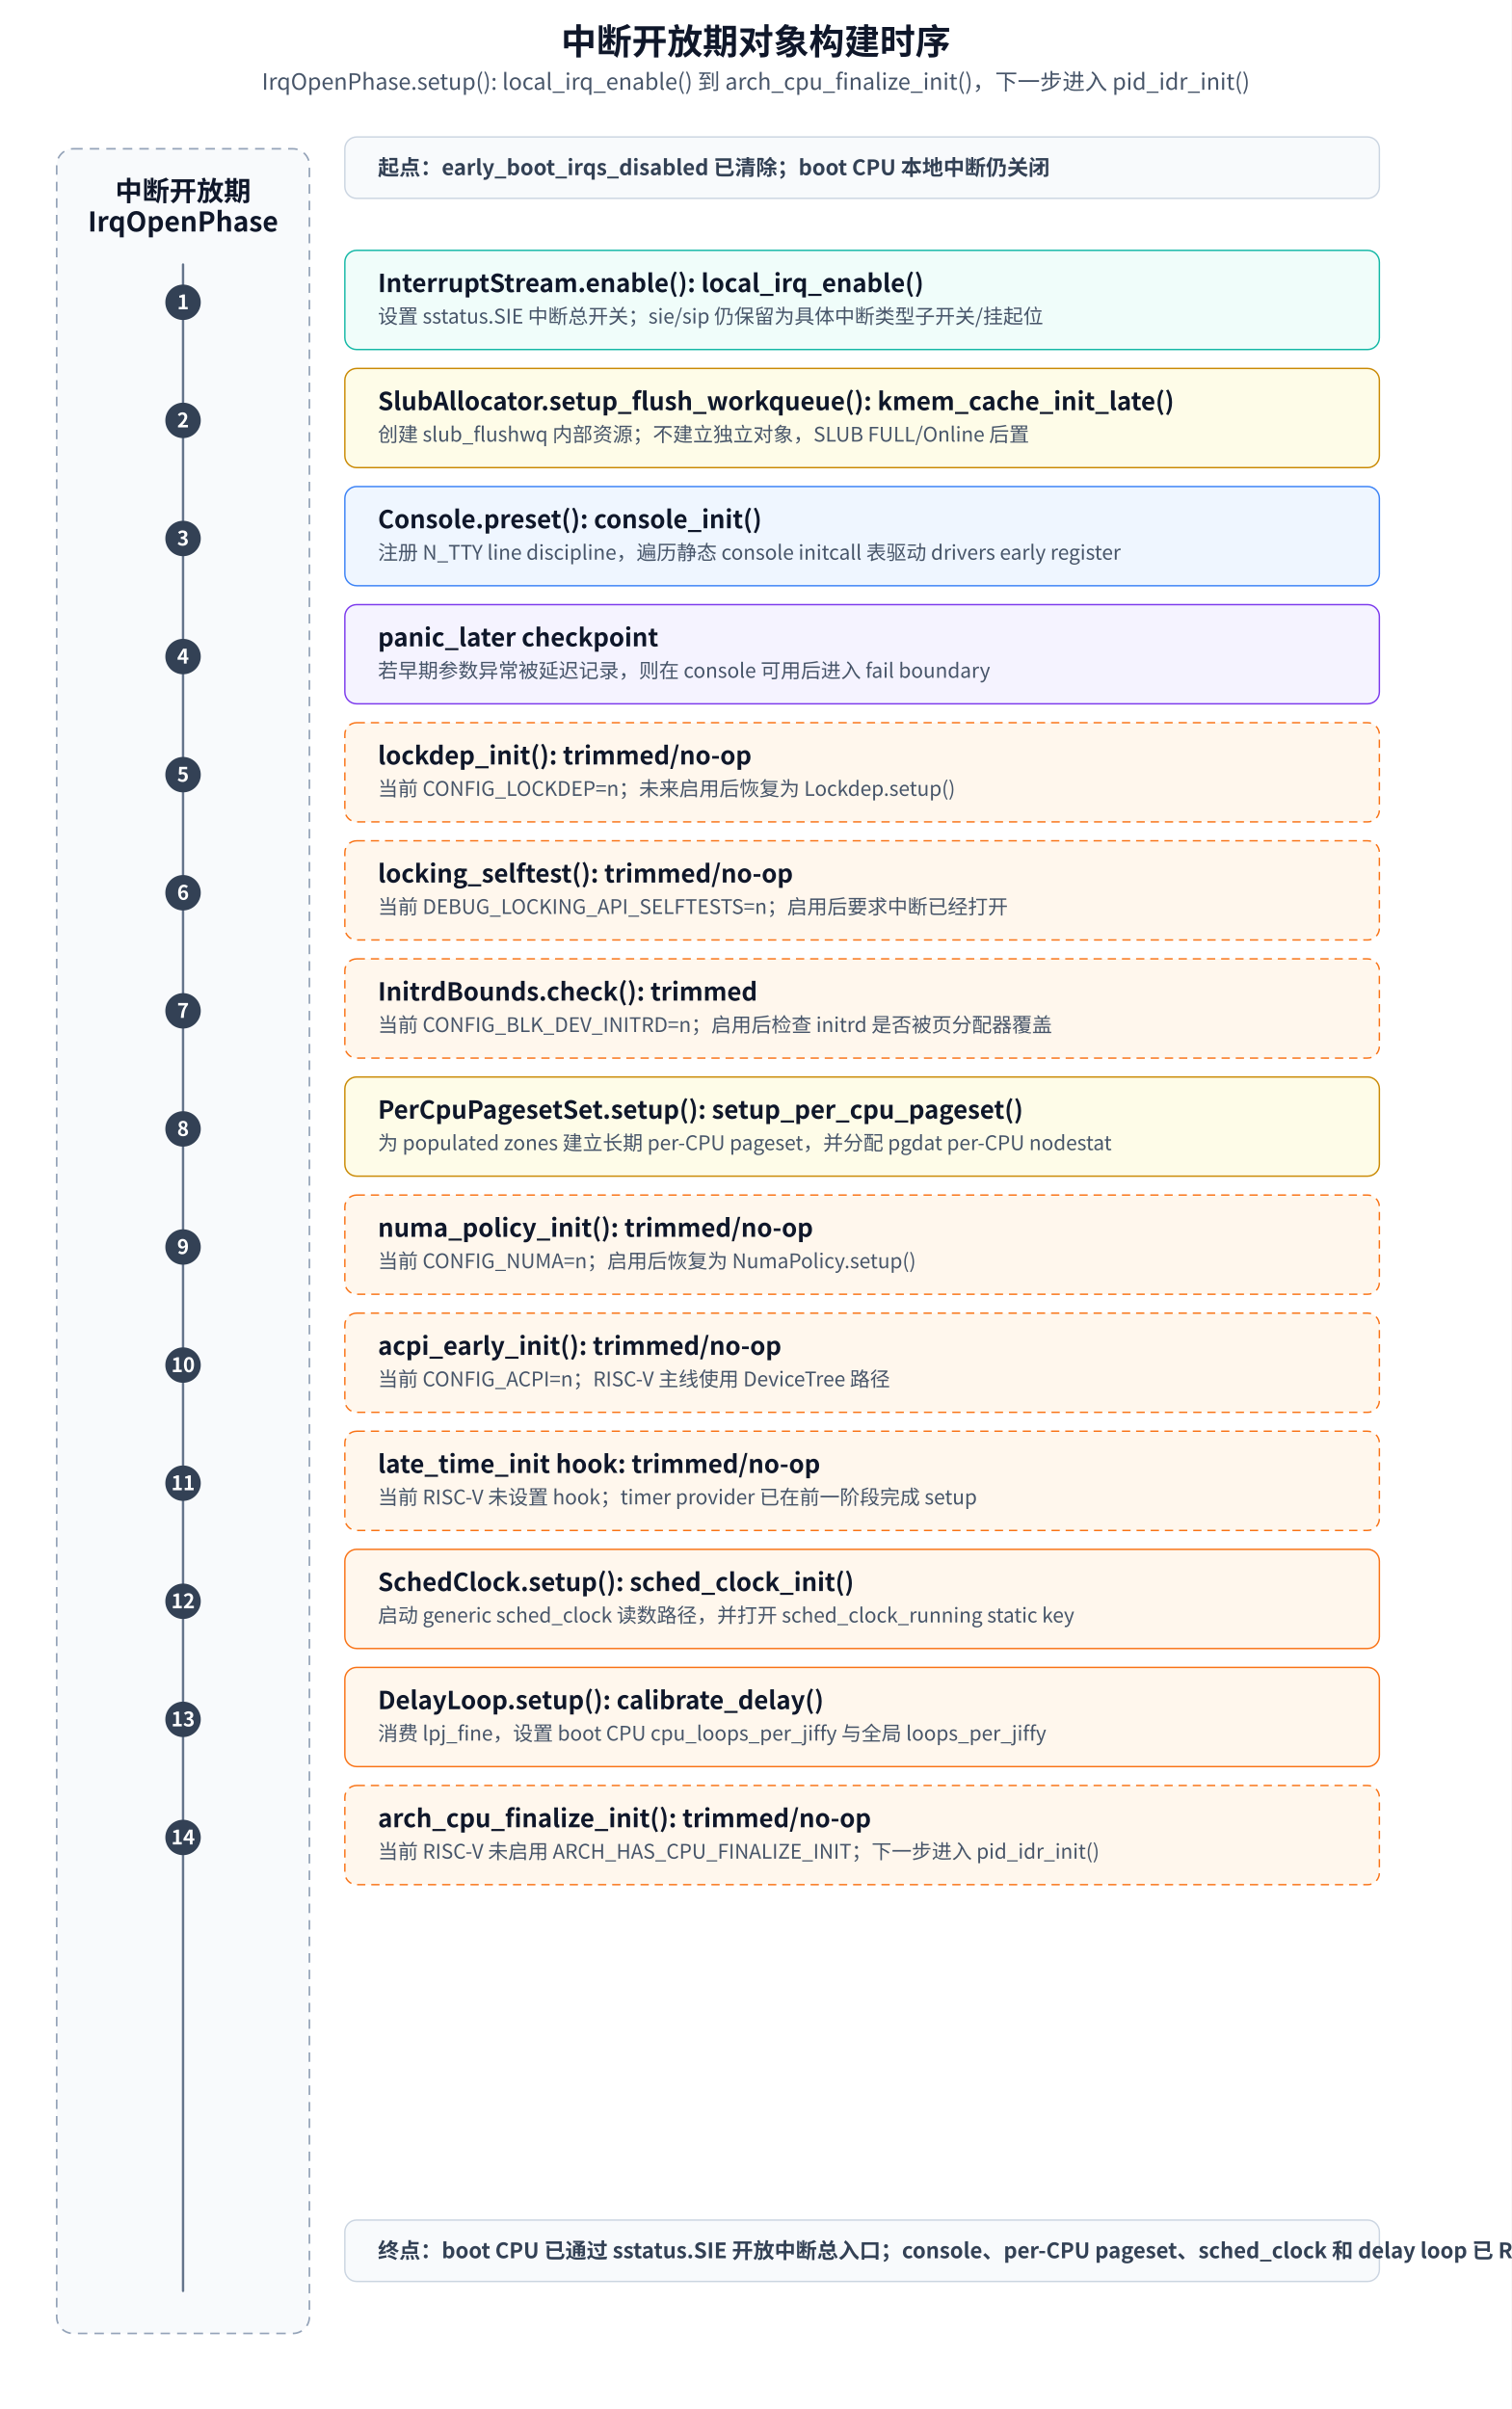
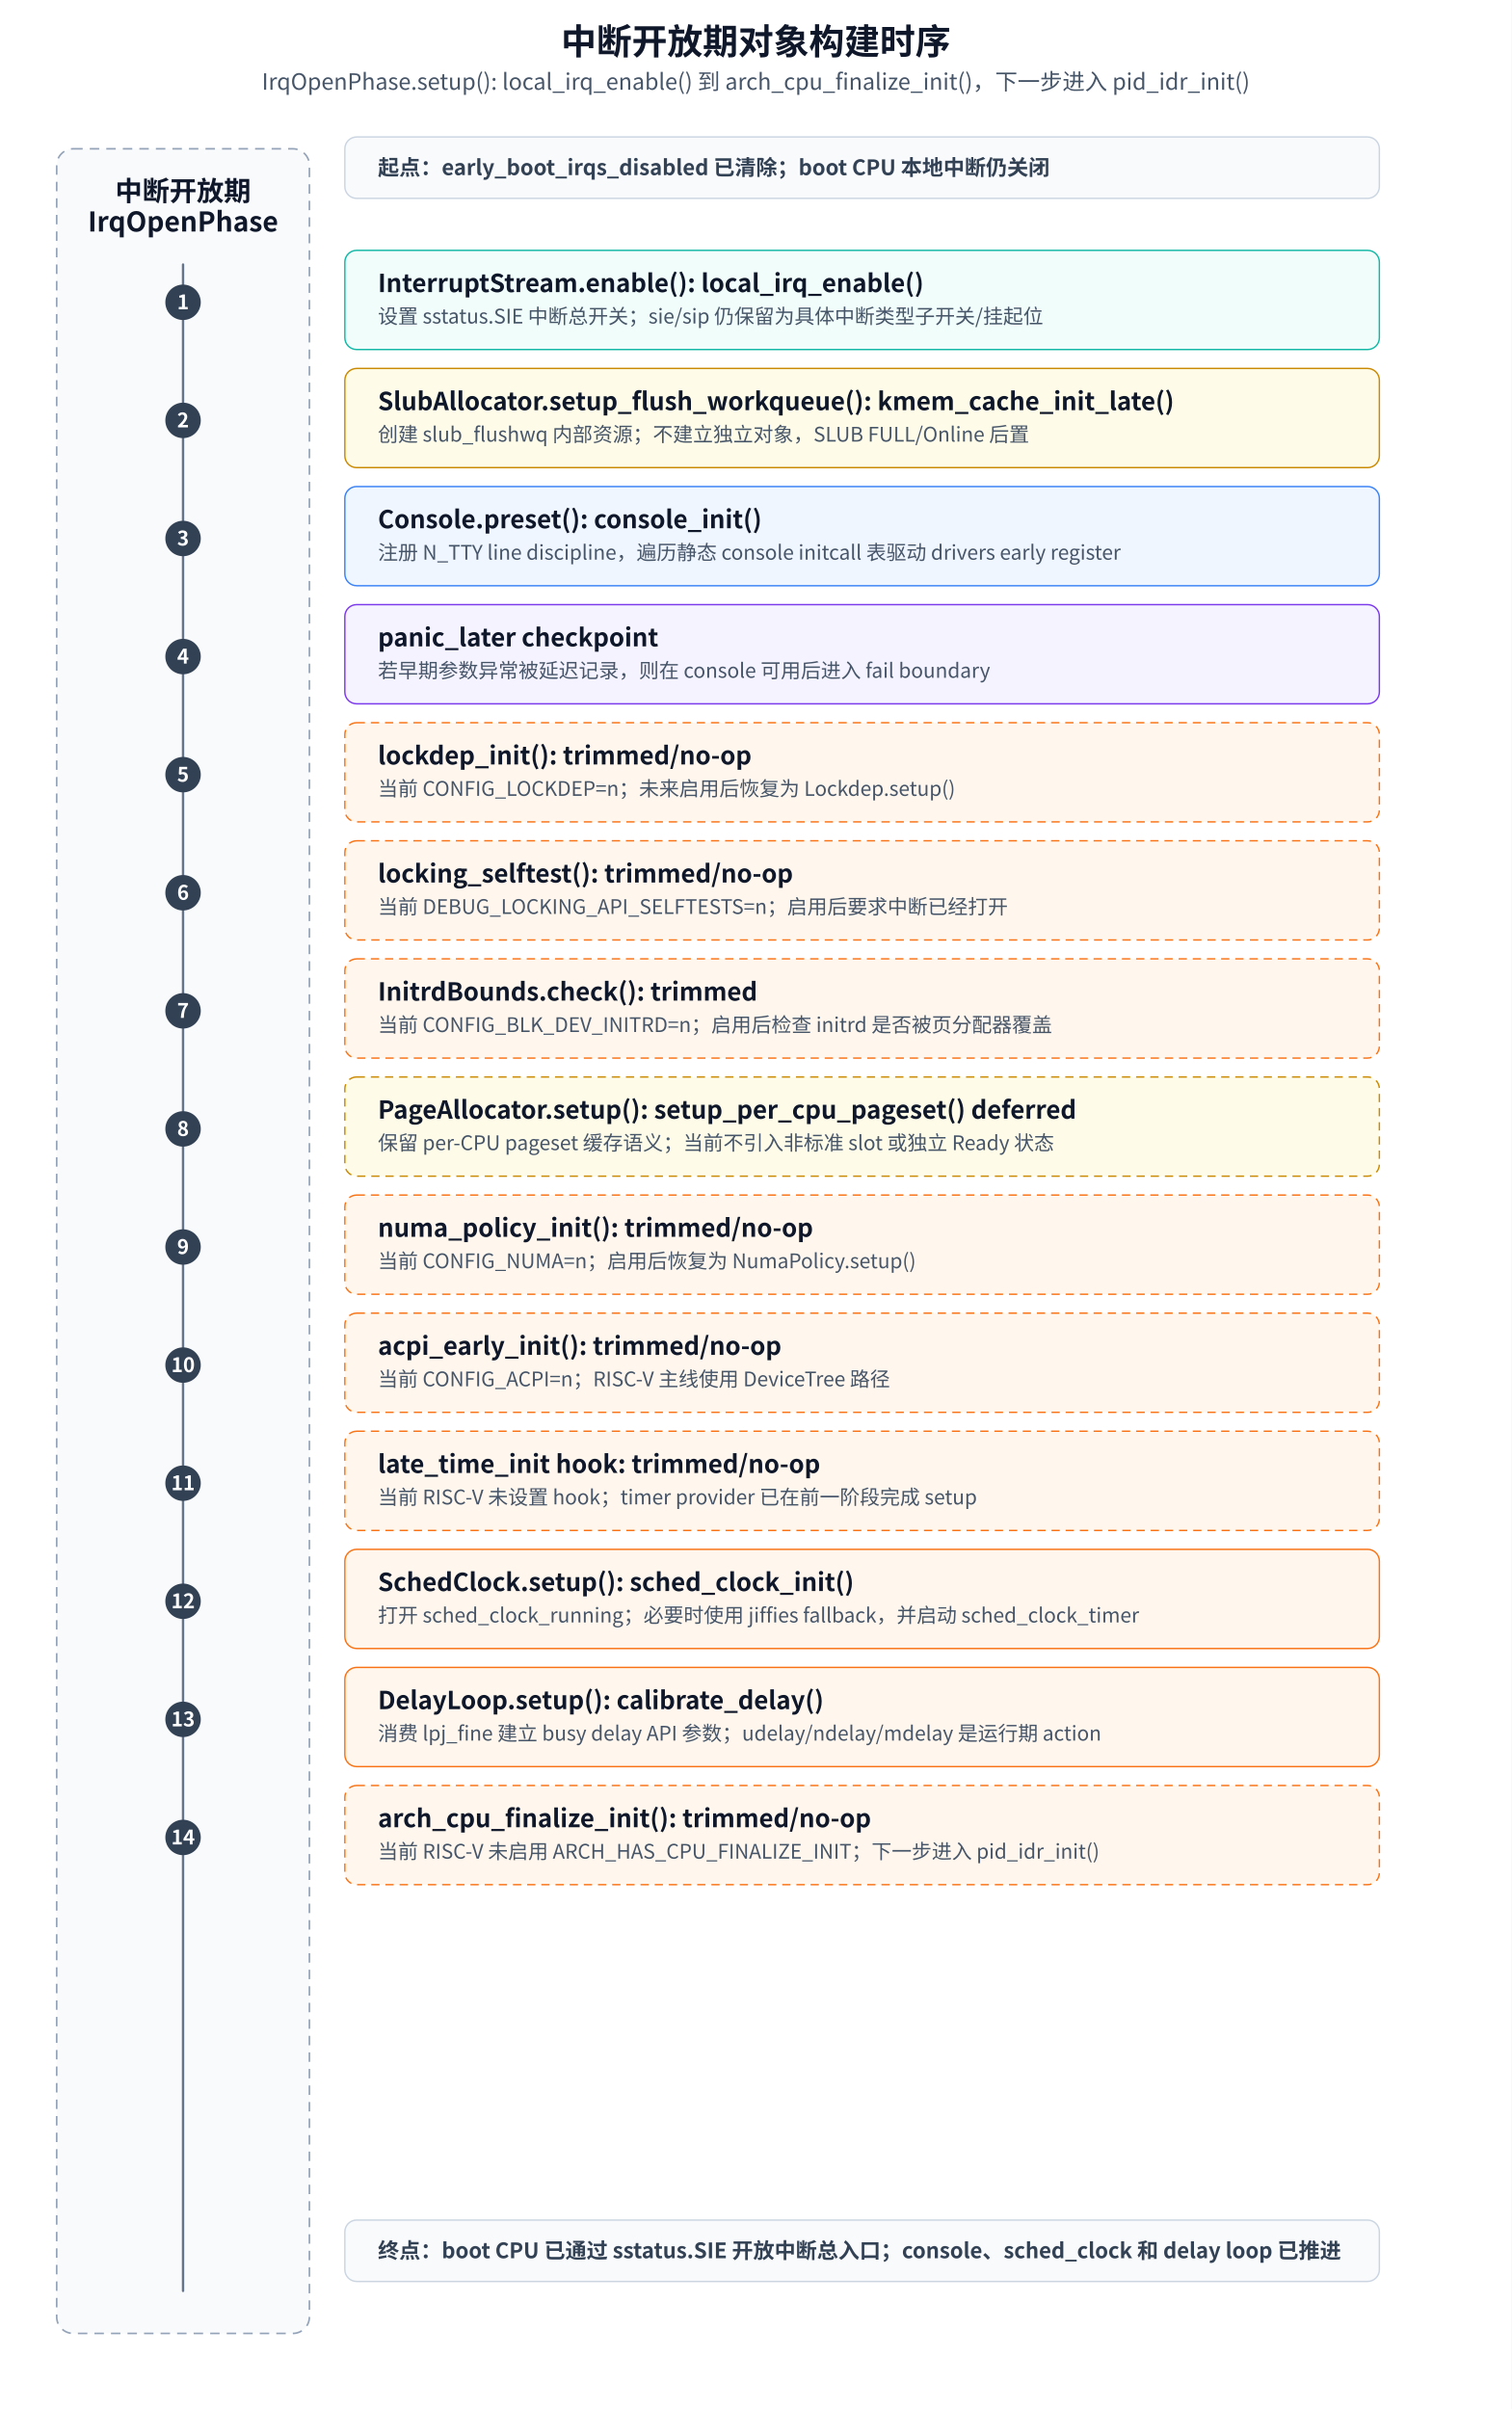
<svg xmlns="http://www.w3.org/2000/svg" width="1280" height="2040" viewBox="0 0 1280 2040" role="img" aria-labelledby="title desc">
  <defs>
    <style>
      text { font-family: "Microsoft YaHei", "Noto Sans CJK SC", "Source Han Sans SC", Arial, sans-serif; fill: #0f172a; }
      .title { font-size: 30px; font-weight: 600; }
      .subtitle { font-size: 19px; fill: #475569; }
      .lane { fill: #f8fafc; stroke: #94a3b8; stroke-width: 1.4; stroke-dasharray: 8 6; }
      .box { fill: #ffffff; stroke: #334155; stroke-width: 1.2; }
      .stage { fill: #f8fafc; stroke: #cbd5e1; stroke-width: 1.2; }
      .formal { fill: #ecfdf5; stroke: #10b981; }
      .irq { fill: #f0fdfa; stroke: #14b8a6; }
      .mm { fill: #fefce8; stroke: #ca8a04; }
      .console { fill: #eff6ff; stroke: #3b82f6; }
      .time { fill: #fff7ed; stroke: #f97316; }
      .checkpoint { fill: #f5f3ff; stroke: #7c3aed; }
      .trimmed { fill: #fff7ed; stroke: #f97316; stroke-dasharray: 7 5; }
+       .deferred { fill: #fefce8; stroke: #ca8a04; stroke-dasharray: 7 5; }
      .obj { font-size: 23px; font-weight: 600; dominant-baseline: middle; }
      .line1 { font-size: 21px; font-weight: 600; dominant-baseline: middle; }
      .line2 { font-size: 17px; fill: #475569; dominant-baseline: middle; }
      .boundary { font-size: 18px; font-weight: 600; fill: #334155; dominant-baseline: middle; }
      .num { font-size: 17px; font-weight: 600; fill: #ffffff; text-anchor: middle; dominant-baseline: middle; }
      .timeline { stroke: #64748b; stroke-width: 2; stroke-linecap: round; }
      .dot { fill: #334155; }
    </style>
  </defs>
  <rect x="0" y="0" width="1280" height="2040" fill="#ffffff" />
  <text x="640" y="46" text-anchor="middle" class="title">中断开放期对象构建时序</text>
  <text x="640" y="76" text-anchor="middle" class="subtitle">IrqOpenPhase.setup(): local_irq_enable() 到 arch_cpu_finalize_init()，下一步进入 pid_idr_init()</text>
  <rect x="48" y="126" width="214" height="1850" rx="14" class="lane" />
  <text x="155" y="162" text-anchor="middle" class="obj">中断开放期</text>
  <text x="155" y="188" text-anchor="middle" class="obj">IrqOpenPhase</text>
  <line x1="155" y1="224" x2="155" y2="1940" class="timeline" />
  <rect x="292" y="116" width="876" height="52" rx="10" class="stage" />
  <text x="320" y="142" class="boundary">起点：early_boot_irqs_disabled 已清除；boot CPU 本地中断仍关闭</text>
  <g transform="translate(0 -48)">
    <g transform="translate(0 56)">
      <circle cx="155" cy="248" r="15" class="dot" />
      <text x="155" y="248" class="num">1</text>
      <rect x="292" y="204" width="876" height="84" rx="10" class="box irq" />
      <text x="320" y="232" class="line1">InterruptStream.enable(): local_irq_enable()</text>
      <text x="320" y="260" class="line2">设置 sstatus.SIE 中断总开关；sie/sip 仍保留为具体中断类型子开关/挂起位</text>
    </g>
    <g transform="translate(0 156)">
      <circle cx="155" cy="248" r="15" class="dot" />
      <text x="155" y="248" class="num">2</text>
      <rect x="292" y="204" width="876" height="84" rx="10" class="box mm" />
      <text x="320" y="232" class="line1">SlubAllocator.setup_flush_workqueue(): kmem_cache_init_late()</text>
      <text x="320" y="260" class="line2">创建 slub_flushwq 内部资源；不建立独立对象，SLUB FULL/Online 后置</text>
    </g>
    <g transform="translate(0 256)">
      <circle cx="155" cy="248" r="15" class="dot" />
      <text x="155" y="248" class="num">3</text>
      <rect x="292" y="204" width="876" height="84" rx="10" class="box console" />
      <text x="320" y="232" class="line1">Console.preset(): console_init()</text>
      <text x="320" y="260" class="line2">注册 N_TTY line discipline，遍历静态 console initcall 表驱动 drivers early register</text>
    </g>
    <g transform="translate(0 356)">
      <circle cx="155" cy="248" r="15" class="dot" />
      <text x="155" y="248" class="num">4</text>
      <rect x="292" y="204" width="876" height="84" rx="10" class="box checkpoint" />
      <text x="320" y="232" class="line1">panic_later checkpoint</text>
      <text x="320" y="260" class="line2">若早期参数异常被延迟记录，则在 console 可用后进入 fail boundary</text>
    </g>
    <g transform="translate(0 456)">
      <circle cx="155" cy="248" r="15" class="dot" />
      <text x="155" y="248" class="num">5</text>
      <rect x="292" y="204" width="876" height="84" rx="10" class="box trimmed" />
      <text x="320" y="232" class="line1">lockdep_init(): trimmed/no-op</text>
      <text x="320" y="260" class="line2">当前 CONFIG_LOCKDEP=n；未来启用后恢复为 Lockdep.setup()</text>
    </g>
    <g transform="translate(0 556)">
      <circle cx="155" cy="248" r="15" class="dot" />
      <text x="155" y="248" class="num">6</text>
      <rect x="292" y="204" width="876" height="84" rx="10" class="box trimmed" />
      <text x="320" y="232" class="line1">locking_selftest(): trimmed/no-op</text>
      <text x="320" y="260" class="line2">当前 DEBUG_LOCKING_API_SELFTESTS=n；启用后要求中断已经打开</text>
    </g>
    <g transform="translate(0 656)">
      <circle cx="155" cy="248" r="15" class="dot" />
      <text x="155" y="248" class="num">7</text>
      <rect x="292" y="204" width="876" height="84" rx="10" class="box trimmed" />
      <text x="320" y="232" class="line1">InitrdBounds.check(): trimmed</text>
      <text x="320" y="260" class="line2">当前 CONFIG_BLK_DEV_INITRD=n；启用后检查 initrd 是否被页分配器覆盖</text>
    </g>
    <g transform="translate(0 756)">
      <circle cx="155" cy="248" r="15" class="dot" />
      <text x="155" y="248" class="num">8</text>
-       <rect x="292" y="204" width="876" height="84" rx="10" class="box mm" />
-       <text x="320" y="232" class="line1">PerCpuPagesetSet.setup(): setup_per_cpu_pageset()</text>
-       <text x="320" y="260" class="line2">为 populated zones 建立长期 per-CPU pageset，并分配 pgdat per-CPU nodestat</text>
+       <rect x="292" y="204" width="876" height="84" rx="10" class="box deferred" />
+       <text x="320" y="232" class="line1">PageAllocator.setup(): setup_per_cpu_pageset() deferred</text>
+       <text x="320" y="260" class="line2">保留 per-CPU pageset 缓存语义；当前不引入非标准 slot 或独立 Ready 状态</text>
    </g>
    <g transform="translate(0 856)">
      <circle cx="155" cy="248" r="15" class="dot" />
      <text x="155" y="248" class="num">9</text>
      <rect x="292" y="204" width="876" height="84" rx="10" class="box trimmed" />
      <text x="320" y="232" class="line1">numa_policy_init(): trimmed/no-op</text>
      <text x="320" y="260" class="line2">当前 CONFIG_NUMA=n；启用后恢复为 NumaPolicy.setup()</text>
    </g>
    <g transform="translate(0 956)">
      <circle cx="155" cy="248" r="15" class="dot" />
      <text x="155" y="248" class="num">10</text>
      <rect x="292" y="204" width="876" height="84" rx="10" class="box trimmed" />
      <text x="320" y="232" class="line1">acpi_early_init(): trimmed/no-op</text>
      <text x="320" y="260" class="line2">当前 CONFIG_ACPI=n；RISC-V 主线使用 DeviceTree 路径</text>
    </g>
    <g transform="translate(0 1056)">
      <circle cx="155" cy="248" r="15" class="dot" />
      <text x="155" y="248" class="num">11</text>
      <rect x="292" y="204" width="876" height="84" rx="10" class="box trimmed" />
      <text x="320" y="232" class="line1">late_time_init hook: trimmed/no-op</text>
      <text x="320" y="260" class="line2">当前 RISC-V 未设置 hook；timer provider 已在前一阶段完成 setup</text>
    </g>
    <g transform="translate(0 1156)">
      <circle cx="155" cy="248" r="15" class="dot" />
      <text x="155" y="248" class="num">12</text>
      <rect x="292" y="204" width="876" height="84" rx="10" class="box time" />
      <text x="320" y="232" class="line1">SchedClock.setup(): sched_clock_init()</text>
-       <text x="320" y="260" class="line2">启动 generic sched_clock 读数路径，并打开 sched_clock_running static key</text>
+       <text x="320" y="260" class="line2">打开 sched_clock_running；必要时使用 jiffies fallback，并启动 sched_clock_timer</text>
    </g>
    <g transform="translate(0 1256)">
      <circle cx="155" cy="248" r="15" class="dot" />
      <text x="155" y="248" class="num">13</text>
      <rect x="292" y="204" width="876" height="84" rx="10" class="box time" />
      <text x="320" y="232" class="line1">DelayLoop.setup(): calibrate_delay()</text>
-       <text x="320" y="260" class="line2">消费 lpj_fine，设置 boot CPU cpu_loops_per_jiffy 与全局 loops_per_jiffy</text>
+       <text x="320" y="260" class="line2">消费 lpj_fine 建立 busy delay API 参数；udelay/ndelay/mdelay 是运行期 action</text>
    </g>
    <g transform="translate(0 1356)">
      <circle cx="155" cy="248" r="15" class="dot" />
      <text x="155" y="248" class="num">14</text>
      <rect x="292" y="204" width="876" height="84" rx="10" class="box trimmed" />
      <text x="320" y="232" class="line1">arch_cpu_finalize_init(): trimmed/no-op</text>
      <text x="320" y="260" class="line2">当前 RISC-V 未启用 ARCH_HAS_CPU_FINALIZE_INIT；下一步进入 pid_idr_init()</text>
    </g>
  </g>
  <rect x="292" y="1880" width="876" height="52" rx="10" class="stage" />
-   <text x="320" y="1906" class="boundary">终点：boot CPU 已通过 sstatus.SIE 开放中断总入口；console、per-CPU pageset、sched_clock 和 delay loop 已 Ready</text>
+   <text x="320" y="1906" class="boundary">终点：boot CPU 已通过 sstatus.SIE 开放中断总入口；console、sched_clock 和 delay loop 已推进</text>
</svg>
